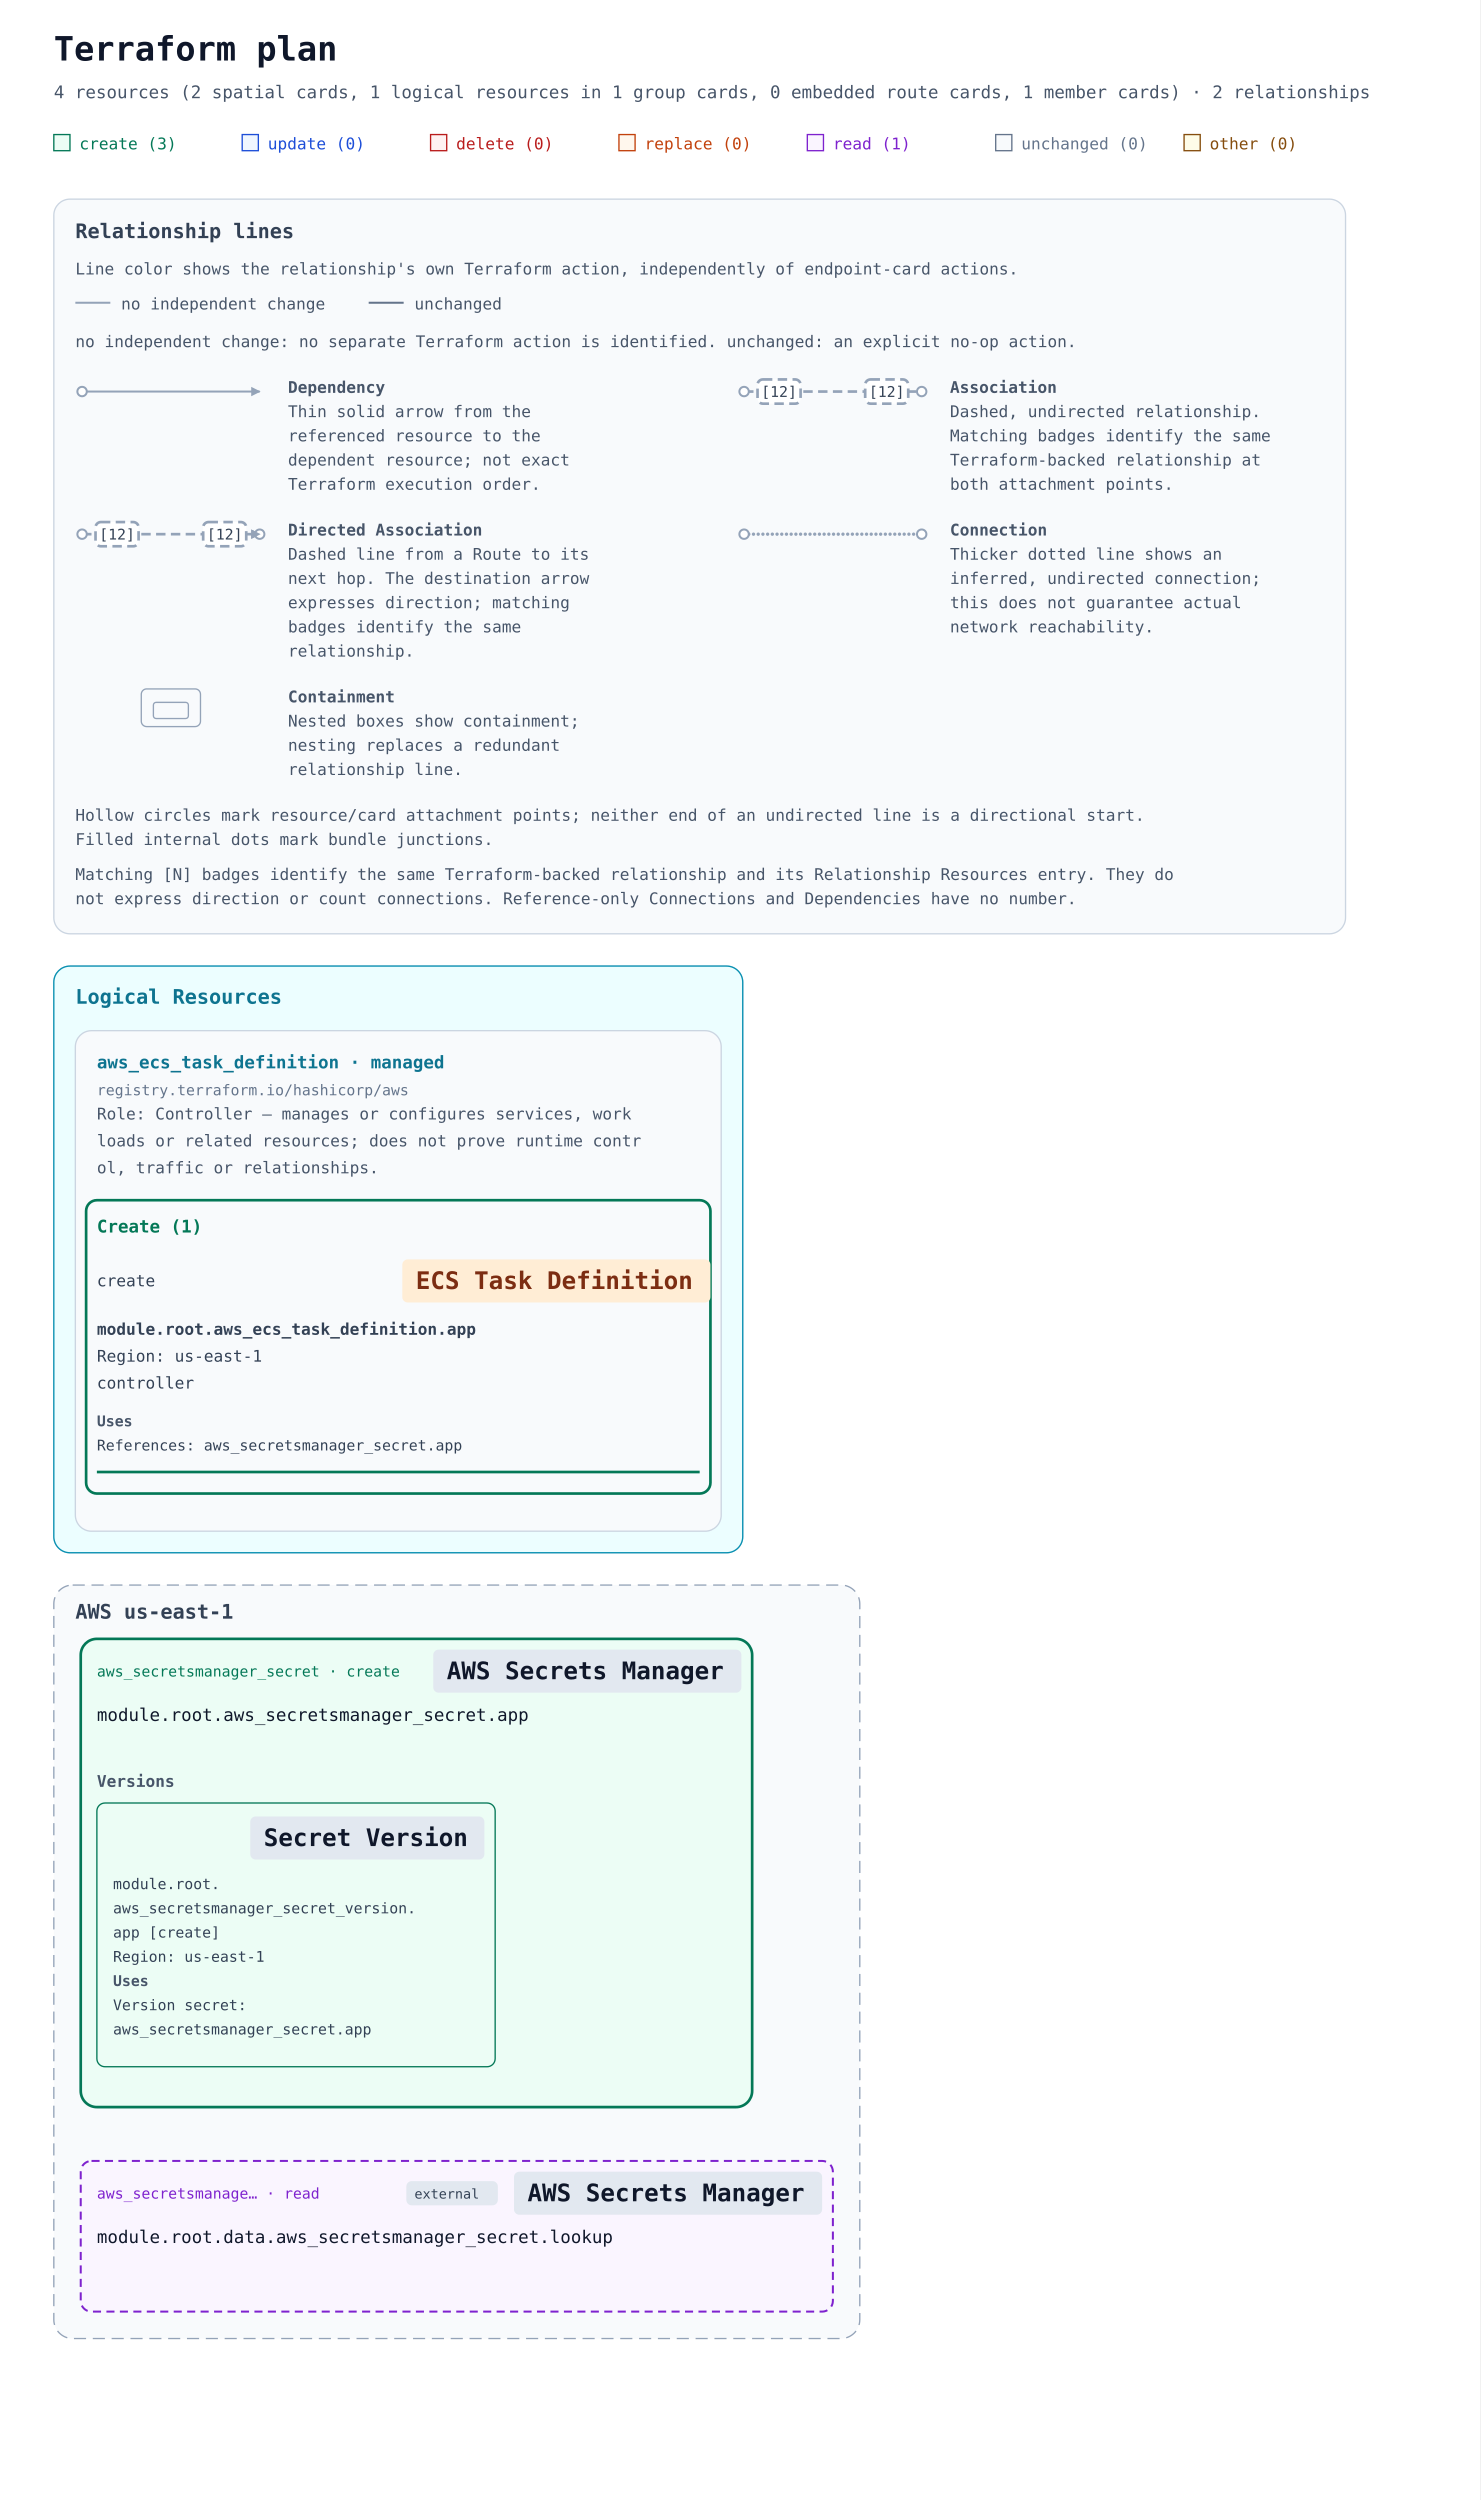
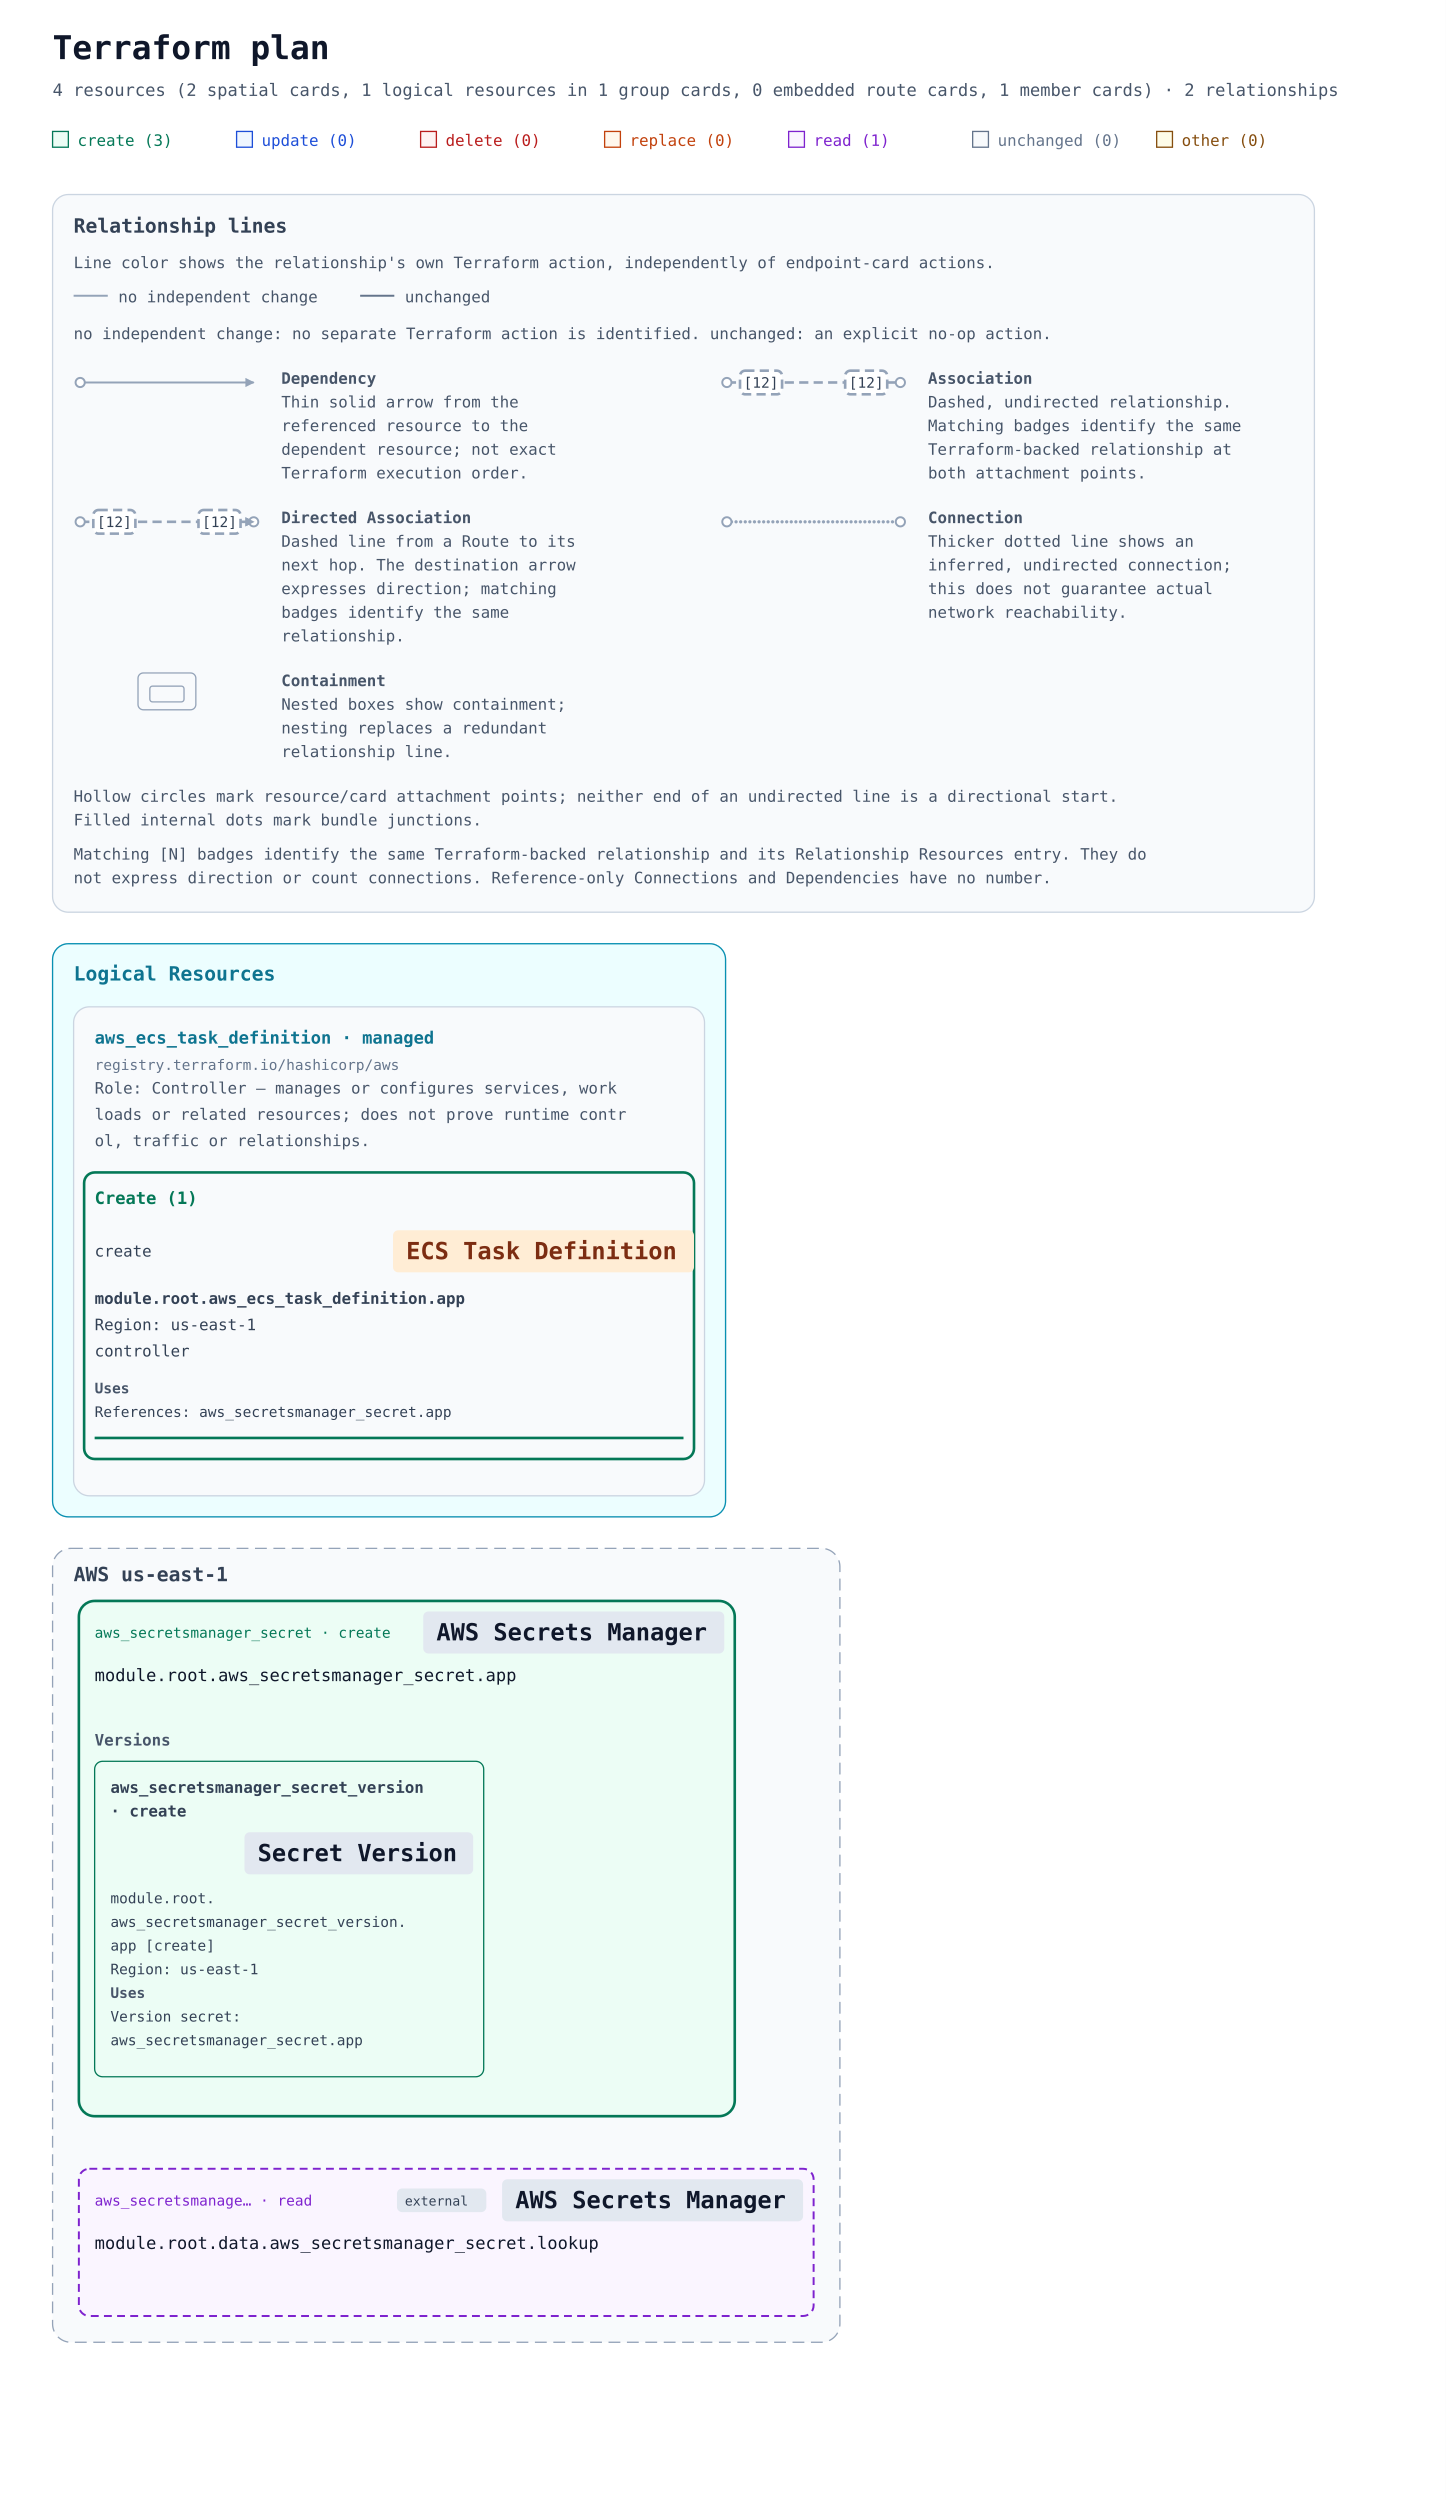
- <svg xmlns="http://www.w3.org/2000/svg" width="1100" height="1858" viewBox="0 0 1100 1858" role="img" aria-labelledby="title description">
+ <svg xmlns="http://www.w3.org/2000/svg" width="1100" height="1902" viewBox="0 0 1100 1902" role="img" aria-labelledby="title description">
  <defs>
    <marker id="arrow" viewBox="0 0 10 10" refX="9" refY="5" markerWidth="7" markerHeight="7" markerUnits="userSpaceOnUse" orient="auto-start-reverse">
      <path d="M 0 0 L 10 5 L 0 10 z" fill="#94a3b8" />
    </marker>
  </defs>
  <rect width="100%" height="100%" fill="#ffffff" />
  <g font-family="ui-monospace, SFMono-Regular, Consolas, monospace">
    <text x="40" y="45" font-size="25" font-weight="700" fill="#0f172a">Terraform plan</text>
    <text x="40" y="73" font-size="13" fill="#475569">4 resources (2 spatial cards, 1 logical resources in 1 group cards, 0 embedded route cards, 1 member cards) · 2 relationships</text>
    <rect x="40" y="100" width="12" height="12" fill="#ecfdf5" stroke="#047857" />
    <text x="59" y="111" font-size="12" fill="#047857">create (3)</text>
    <rect x="180" y="100" width="12" height="12" fill="#eff6ff" stroke="#1d4ed8" />
    <text x="199" y="111" font-size="12" fill="#1d4ed8">update (0)</text>
    <rect x="320" y="100" width="12" height="12" fill="#fef2f2" stroke="#b91c1c" />
    <text x="339" y="111" font-size="12" fill="#b91c1c">delete (0)</text>
    <rect x="460" y="100" width="12" height="12" fill="#fff7ed" stroke="#c2410c" />
    <text x="479" y="111" font-size="12" fill="#c2410c">replace (0)</text>
    <rect x="600" y="100" width="12" height="12" fill="#faf5ff" stroke="#7e22ce" />
    <text x="619" y="111" font-size="12" fill="#7e22ce">read (1)</text>
    <rect x="740" y="100" width="12" height="12" fill="#f8fafc" stroke="#64748b" />
    <text x="759" y="111" font-size="12" fill="#64748b">unchanged (0)</text>
    <rect x="880" y="100" width="12" height="12" fill="#fefce8" stroke="#854d0e" />
    <text x="899" y="111" font-size="12" fill="#854d0e">other (0)</text>
    <g id="relationship-legend" font-size="12" fill="#475569" transform="translate(40 148)">
      <rect width="960" height="546" rx="12" fill="#f8fafc" stroke="#cbd5e1" />
      <text x="16" y="29" font-size="15" font-weight="700" fill="#334155">Relationship lines</text>
      <text x="16" y="56">Line color shows the relationship's own Terraform action, independently of endpoint-card actions.</text>
      <path data-legend-action="none" d="M 16 77 H 42" fill="none" stroke="#94a3b8" stroke-width="1.5" />
      <text x="50" y="82">no independent change</text>
      <path data-legend-action="unchanged" d="M 234 77 H 260" fill="none" stroke="#64748b" stroke-width="1.5" />
      <text x="268" y="82">unchanged</text>
      <text x="16" y="110">no independent change: no separate Terraform action is identified. unchanged: an explicit no-op action.</text>
      <g data-legend-entry="dependency" transform="translate(0 132)">
        <g data-legend-sample="dependency">
          <path data-legend-kind="dependency" data-directionality="directed" d="M 21 11 H 153" fill="none" stroke="#94a3b8" stroke-width="1.5" marker-end="url(#arrow)" />
          <circle data-legend-endpoint="source" cx="21" cy="11" r="3.5" fill="#ffffff" stroke="#94a3b8" stroke-width="1.5" />
        </g>
        <text x="174" y="12" font-weight="700">Dependency</text>
        <text x="174" y="30">Thin solid arrow from the</text>
        <text x="174" y="48">referenced resource to the</text>
        <text x="174" y="66">dependent resource; not exact</text>
        <text x="174" y="84">Terraform execution order.</text>
      </g>
      <g data-legend-entry="association" transform="translate(492 132)">
        <g data-legend-sample="association">
          <path data-legend-kind="association" data-directionality="undirected" d="M 21 11 H 153" fill="none" stroke="#94a3b8" stroke-width="2" stroke-dasharray="7 4" />
          <circle data-legend-endpoint="source" cx="21" cy="11" r="3.5" fill="#ffffff" stroke="#94a3b8" stroke-width="1.5" />
          <circle data-legend-endpoint="target" cx="153" cy="11" r="3.5" fill="#ffffff" stroke="#94a3b8" stroke-width="1.5" />
          <g data-legend-badge="source">
            <rect x="31" y="2" width="32" height="18" rx="4" fill="#ffffff" stroke="#94a3b8" stroke-width="2" stroke-dasharray="7 4" />
            <text x="47" y="15" text-anchor="middle" font-size="11" fill="#334155">[12]</text>
          </g>
          <g data-legend-badge="target">
            <rect x="111" y="2" width="32" height="18" rx="4" fill="#ffffff" stroke="#94a3b8" stroke-width="2" stroke-dasharray="7 4" />
            <text x="127" y="15" text-anchor="middle" font-size="11" fill="#334155">[12]</text>
          </g>
        </g>
        <text x="174" y="12" font-weight="700">Association</text>
        <text x="174" y="30">Dashed, undirected relationship.</text>
        <text x="174" y="48">Matching badges identify the same</text>
        <text x="174" y="66">Terraform-backed relationship at</text>
        <text x="174" y="84">both attachment points.</text>
      </g>
      <g data-legend-entry="directed-association" transform="translate(0 238)">
        <g data-legend-sample="directed-association">
          <path data-legend-kind="directed-association" data-directionality="directed" d="M 21 11 H 153" fill="none" stroke="#94a3b8" stroke-width="2" stroke-dasharray="7 4" marker-end="url(#arrow)" />
          <circle data-legend-endpoint="source" cx="21" cy="11" r="3.5" fill="#ffffff" stroke="#94a3b8" stroke-width="1.5" />
          <circle data-legend-endpoint="target" cx="153" cy="11" r="3.5" fill="#ffffff" stroke="#94a3b8" stroke-width="1.5" />
          <path data-legend-arrow="true" d="M 146.7 7.5 L 153.7 11 L 146.7 14.5 Z" fill="#94a3b8" />
          <g data-legend-badge="source">
            <rect x="31" y="2" width="32" height="18" rx="4" fill="#ffffff" stroke="#94a3b8" stroke-width="2" stroke-dasharray="7 4" />
            <text x="47" y="15" text-anchor="middle" font-size="11" fill="#334155">[12]</text>
          </g>
          <g data-legend-badge="target">
            <rect x="111" y="2" width="32" height="18" rx="4" fill="#ffffff" stroke="#94a3b8" stroke-width="2" stroke-dasharray="7 4" />
            <text x="127" y="15" text-anchor="middle" font-size="11" fill="#334155">[12]</text>
          </g>
        </g>
        <text x="174" y="12" font-weight="700">Directed Association</text>
        <text x="174" y="30">Dashed line from a Route to its</text>
        <text x="174" y="48">next hop. The destination arrow</text>
        <text x="174" y="66">expresses direction; matching</text>
        <text x="174" y="84">badges identify the same</text>
        <text x="174" y="102">relationship.</text>
      </g>
      <g data-legend-entry="connection" transform="translate(492 238)">
        <g data-legend-sample="connection">
          <path data-legend-kind="connection" data-directionality="undirected" d="M 21 11 H 153" fill="none" stroke="#94a3b8" stroke-width="2.5" stroke-dasharray="0 3.5" stroke-linecap="round" />
          <circle data-legend-endpoint="source" cx="21" cy="11" r="3.5" fill="#ffffff" stroke="#94a3b8" stroke-width="1.5" />
          <circle data-legend-endpoint="target" cx="153" cy="11" r="3.5" fill="#ffffff" stroke="#94a3b8" stroke-width="1.5" />
        </g>
        <text x="174" y="12" font-weight="700">Connection</text>
        <text x="174" y="30">Thicker dotted line shows an</text>
        <text x="174" y="48">inferred, undirected connection;</text>
        <text x="174" y="66">this does not guarantee actual</text>
        <text x="174" y="84">network reachability.</text>
      </g>
      <g data-legend-entry="containment" transform="translate(0 362)">
        <g data-legend-sample="containment">
          <g data-legend-kind="containment" fill="none" stroke="#94a3b8">
            <rect x="65" y="2" width="44" height="28" rx="4" />
            <rect x="74" y="12" width="26" height="12" rx="2" />
          </g>
        </g>
        <text x="174" y="12" font-weight="700">Containment</text>
        <text x="174" y="30">Nested boxes show containment;</text>
        <text x="174" y="48">nesting replaces a redundant</text>
        <text x="174" y="66">relationship line.</text>
      </g>
      <text x="16" y="462">Hollow circles mark resource/card attachment points; neither end of an undirected line is a directional start.</text>
      <text x="16" y="480">Filled internal dots mark bundle junctions.</text>
      <text x="16" y="506">Matching [N] badges identify the same Terraform-backed relationship and its Relationship Resources entry. They do</text>
      <text x="16" y="524">not express direction or count connections. Reference-only Connections and Dependencies have no number.</text>
    </g>
    <g transform="translate(0 558)">
      <g data-annotation-area="true">
        <g data-annotation-card="true" transform="translate(40 160)">
          <rect width="512" height="436" rx="12" fill="#f8fafc" stroke="#cbd5e1" />
          <g data-annotation-section="Logical Resources">
            <rect width="512" height="436" rx="12" fill="#ecfeff" stroke="#0891b2" />
            <text x="16" y="28" font-size="15" font-weight="700" fill="#0e7490">Logical Resources</text>
            <g data-annotation-card="true" transform="translate(16 48)">
              <rect width="480" height="372" rx="12" fill="#f8fafc" stroke="#cbd5e1" />
              <g data-logical-group="true" data-provider-source="registry.terraform.io/hashicorp/aws" data-resource-type="aws_ecs_task_definition" data-mode="managed">
                <text x="16" y="28" font-size="13" font-weight="700" fill="#0e7490">aws_ecs_task_definition · managed</text>
                <text x="16" y="48" font-size="11" fill="#64748b">registry.terraform.io/hashicorp/aws</text>
                <text data-role-explanation="true" x="16" y="66" font-size="12" fill="#475569" xml:space="preserve">Role: Controller — manages or configures services, work</text>
                <text data-role-explanation="true" x="16" y="86" font-size="12" fill="#475569" xml:space="preserve">loads or related resources; does not prove runtime contr</text>
                <text data-role-explanation="true" x="16" y="106" font-size="12" fill="#475569" xml:space="preserve">ol, traffic or relationships.</text>
                <g data-action-section="create">
                  <rect x="8" y="126" width="464" height="218" rx="8" fill="none" stroke="#047857" stroke-width="2" />
                  <text x="16" y="150" font-size="13" font-weight="700" fill="#047857">Create (1)</text>
                  <g id="resource-6177735f6563735f7461736b5f646566696e6974696f6e2e617070-current" data-architecture-id="terraform:6177735f6563735f7461736b5f646566696e6974696f6e2e617070-current" data-entity-kind="terraform" data-placement="logical" data-terraform-address="aws_ecs_task_definition.app" data-qualified-address="module.root.aws_ecs_task_definition.app" data-mode="managed" transform="translate(0 158)" data-role="controller">
                    <text x="16" y="32" font-size="12" fill="#334155" xml:space="preserve">create</text>
                    <rect data-service-badge="true" data-service-category="compute" data-service-full-name="Amazon ECS" data-display-name="ECS Task Definition" x="243" y="12" width="229" height="32" rx="4" fill="#ffedd5" />
                    <text data-service-name="true" x="253" y="34" font-size="18" font-weight="700" fill="#7c2d12" xml:space="preserve">ECS Task Definition</text>
                    <text x="16" y="68" font-size="12" fill="#334155" xml:space="preserve" font-weight="700">module.root.aws_ecs_task_definition.app</text>
                    <text x="16" y="88" font-size="12" fill="#334155" xml:space="preserve">Region: us-east-1</text>
                    <text x="16" y="108" font-size="12" fill="#334155" xml:space="preserve">controller</text>
                    <g data-resource-references="true">
                      <text x="16" y="136" font-size="11" font-weight="700" fill="#475569">Uses</text>
                      <a href="#resource-6177735f736563726574736d616e616765725f7365637265742e617070-current" data-reference-attribute="container_definitions">
                        <text x="16" y="154" font-size="11" fill="#334155" xml:space="preserve">References: aws_secretsmanager_secret.app</text>
                      </a>
                    </g>
                    <line data-resource-underline="true" x1="16" y1="170" x2="464" y2="170" stroke="#047857" stroke-width="2" />
                  </g>
                </g>
              </g>
            </g>
          </g>
        </g>
      </g>
      <g data-architecture="true" transform="translate(0 460)">
        <g data-deployment-scope="true" data-scope-provider="AWS" data-region="us-east-1">
-           <rect x="40" y="160" width="599" height="560" rx="14" fill="#f8fafc" stroke="#94a3b8" stroke-dasharray="9 5" />
+           <rect x="40" y="160" width="599" height="604" rx="14" fill="#f8fafc" stroke="#94a3b8" stroke-dasharray="9 5" />
          <text x="56" y="185" font-size="15" font-weight="700" fill="#334155">AWS us-east-1</text>
        </g>
        <g data-member-cluster="resource-6177735f736563726574736d616e616765725f7365637265742e617070-current">
-           <rect x="60" y="200" width="499" height="348" rx="12" fill="#ecfdf5" stroke="#047857" stroke-width="2" data-mode="managed" />
+           <rect x="60" y="200" width="499" height="392" rx="12" fill="#ecfdf5" stroke="#047857" stroke-width="2" data-mode="managed" />
        </g>
        <g data-edge-kind="dependency" data-source="resource-6177735f736563726574736d616e616765725f7365637265742e617070-current" data-target="resource-6177735f6563735f7461736b5f646566696e6974696f6e2e617070-current" />
        <g data-edge-kind="dependency" data-source="resource-6177735f736563726574736d616e616765725f7365637265742e617070-current" data-target="resource-6177735f736563726574736d616e616765725f7365637265745f76657273696f6e2e617070-current" />
        <g id="resource-6177735f736563726574736d616e616765725f7365637265742e617070-current" data-architecture-id="terraform:6177735f736563726574736d616e616765725f7365637265742e617070-current" data-qualified-address="module.root.aws_secretsmanager_secret.app" data-terraform-address="aws_secretsmanager_secret.app">
          <text x="72" y="228" font-size="11" fill="#047857">aws_secretsmanager_secret · create</text>
          <rect data-service-badge="true" data-service-category="neutral" data-service-full-name="AWS Secrets Manager" data-display-name="AWS Secrets Manager" x="322" y="208" width="229" height="32" rx="4" fill="#e2e8f0" />
          <text data-service-name="true" x="332" y="230" font-size="18" font-weight="700" fill="#0f172a" xml:space="preserve">AWS Secrets Manager</text>
          <text x="72" y="261" font-size="13" fill="#0f172a" xml:space="preserve">module.root.aws_secretsmanager_secret.app</text>
          <g data-cluster-members="true">
            <text x="72" y="310" font-size="12" font-weight="700" fill="#475569">Versions</text>
            <g id="resource-6177735f736563726574736d616e616765725f7365637265745f76657273696f6e2e617070-current" data-architecture-id="terraform:6177735f736563726574736d616e616765725f7365637265745f76657273696f6e2e617070-current" data-terraform-address="aws_secretsmanager_secret_version.app" data-qualified-address="module.root.aws_secretsmanager_secret_version.app" data-embedded-member="true" data-member-owner="aws_secretsmanager_secret.app">
-               <rect x="72" y="322" width="296" height="196" rx="6" fill="#ecfdf5" stroke="#047857" stroke-width="1" />
-               <rect data-service-badge="true" data-service-category="neutral" data-service-full-name="AWS Secrets Manager" data-display-name="Secret Version" x="186" y="332" width="174" height="32" rx="4" fill="#e2e8f0" />
-               <text data-service-name="true" x="196" y="354" font-size="18" font-weight="700" fill="#0f172a" xml:space="preserve">Secret Version</text>
-               <text x="84" y="386" font-size="11" fill="#334155" xml:space="preserve">module.root.</text>
-               <text x="84" y="404" font-size="11" fill="#334155" xml:space="preserve">aws_secretsmanager_secret_version.</text>
-               <text x="84" y="422" font-size="11" fill="#334155" xml:space="preserve">app [create]</text>
-               <text x="84" y="440" font-size="11" fill="#334155" xml:space="preserve">Region: us-east-1</text>
+               <rect x="72" y="322" width="296" height="240" rx="6" fill="#ecfdf5" stroke="#047857" stroke-width="1" />
+               <text data-resource-type-heading="true" font-size="12" font-weight="700" fill="#334155">
+                 <tspan x="84" y="346" xml:space="preserve">aws_secretsmanager_secret_version </tspan>
+                 <tspan x="84" y="364" xml:space="preserve">· create</tspan>
+               </text>
+               <rect data-service-badge="true" data-service-category="neutral" data-service-full-name="AWS Secrets Manager" data-display-name="Secret Version" x="186" y="376" width="174" height="32" rx="4" fill="#e2e8f0" />
+               <text data-service-name="true" x="196" y="398" font-size="18" font-weight="700" fill="#0f172a" xml:space="preserve">Secret Version</text>
+               <text x="84" y="430" font-size="11" fill="#334155" xml:space="preserve">module.root.</text>
+               <text x="84" y="448" font-size="11" fill="#334155" xml:space="preserve">aws_secretsmanager_secret_version.</text>
+               <text x="84" y="466" font-size="11" fill="#334155" xml:space="preserve">app [create]</text>
+               <text x="84" y="484" font-size="11" fill="#334155" xml:space="preserve">Region: us-east-1</text>
              <g data-resource-references="true">
-                 <text x="84" y="458" font-size="11" font-weight="700" fill="#475569">Uses</text>
+                 <text x="84" y="502" font-size="11" font-weight="700" fill="#475569">Uses</text>
                <a href="#resource-6177735f736563726574736d616e616765725f7365637265742e617070-current" data-reference-attribute="secret_id">
-                   <text x="84" y="476" font-size="11" fill="#334155" xml:space="preserve">Version secret: </text>
-                   <text x="84" y="494" font-size="11" fill="#334155" xml:space="preserve">aws_secretsmanager_secret.app</text>
+                   <text x="84" y="520" font-size="11" fill="#334155" xml:space="preserve">Version secret: </text>
+                   <text x="84" y="538" font-size="11" fill="#334155" xml:space="preserve">aws_secretsmanager_secret.app</text>
                </a>
              </g>
            </g>
          </g>
-           <text x="72" y="536" font-size="10" fill="#64748b" />
+           <text x="72" y="580" font-size="10" fill="#64748b" />
        </g>
        <g id="resource-646174612e6177735f736563726574736d616e616765725f7365637265742e6c6f6f6b7570-current" data-architecture-id="terraform:646174612e6177735f736563726574736d616e616765725f7365637265742e6c6f6f6b7570-current" data-qualified-address="module.root.data.aws_secretsmanager_secret.lookup" data-terraform-address="data.aws_secretsmanager_secret.lookup">
-           <rect x="60" y="588" width="559" height="112" rx="8" fill="#faf5ff" stroke="#7e22ce" stroke-width="1.5" data-mode="data" stroke-dasharray="6 4" />
+           <rect x="60" y="632" width="559" height="112" rx="8" fill="#faf5ff" stroke="#7e22ce" stroke-width="1.5" data-mode="data" stroke-dasharray="6 4" />
          <g data-external="true">
-             <rect x="302" y="603" width="68" height="18" rx="4" fill="#e2e8f0" />
-             <text x="308" y="616" font-size="10" fill="#334155">external</text>
-           </g>
-           <text x="72" y="616" font-size="11" fill="#7e22ce">aws_secretsmanage… · read</text>
-           <rect data-service-badge="true" data-service-category="neutral" data-service-full-name="AWS Secrets Manager" data-display-name="AWS Secrets Manager" x="382" y="596" width="229" height="32" rx="4" fill="#e2e8f0" />
-           <text data-service-name="true" x="392" y="618" font-size="18" font-weight="700" fill="#0f172a" xml:space="preserve">AWS Secrets Manager</text>
-           <text x="72" y="649" font-size="13" fill="#0f172a" xml:space="preserve">module.root.data.aws_secretsmanager_secret.lookup</text>
-           <text x="72" y="688" font-size="10" fill="#64748b" />
+             <rect x="302" y="647" width="68" height="18" rx="4" fill="#e2e8f0" />
+             <text x="308" y="660" font-size="10" fill="#334155">external</text>
+           </g>
+           <text x="72" y="660" font-size="11" fill="#7e22ce">aws_secretsmanage… · read</text>
+           <rect data-service-badge="true" data-service-category="neutral" data-service-full-name="AWS Secrets Manager" data-display-name="AWS Secrets Manager" x="382" y="640" width="229" height="32" rx="4" fill="#e2e8f0" />
+           <text data-service-name="true" x="392" y="662" font-size="18" font-weight="700" fill="#0f172a" xml:space="preserve">AWS Secrets Manager</text>
+           <text x="72" y="693" font-size="13" fill="#0f172a" xml:space="preserve">module.root.data.aws_secretsmanager_secret.lookup</text>
+           <text x="72" y="732" font-size="10" fill="#64748b" />
        </g>
      </g>
    </g>
  </g>
</svg>
